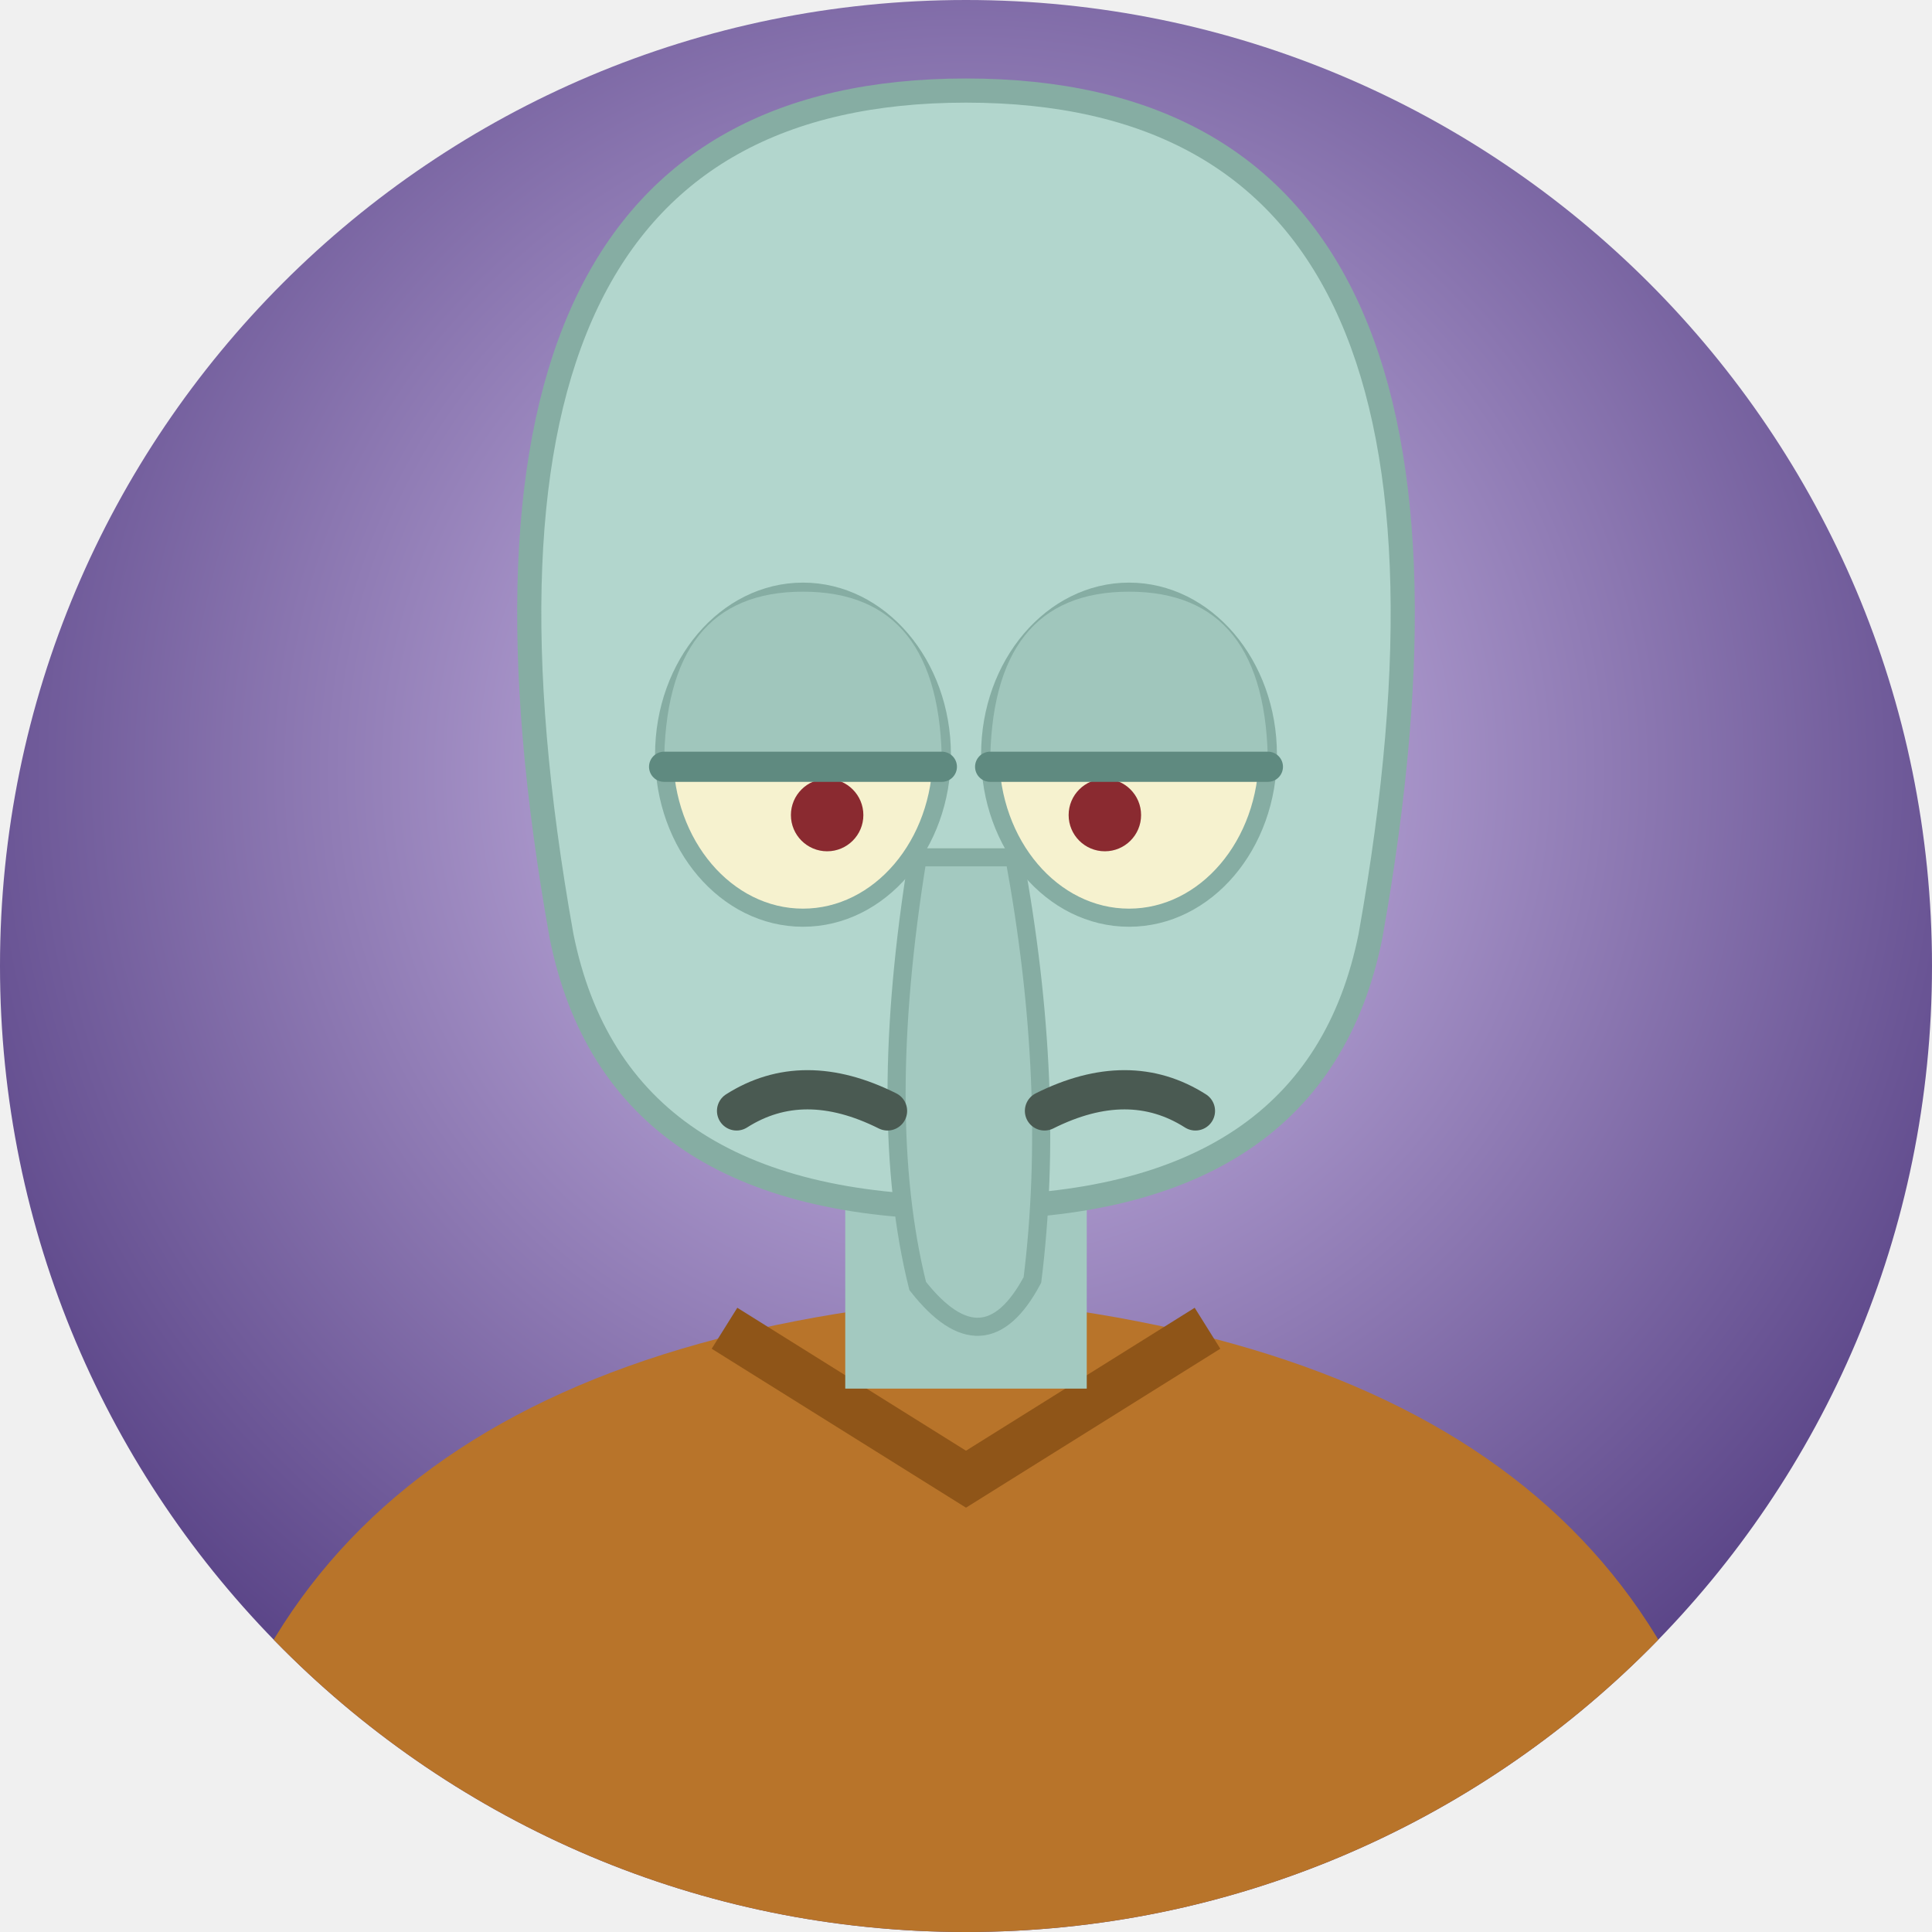
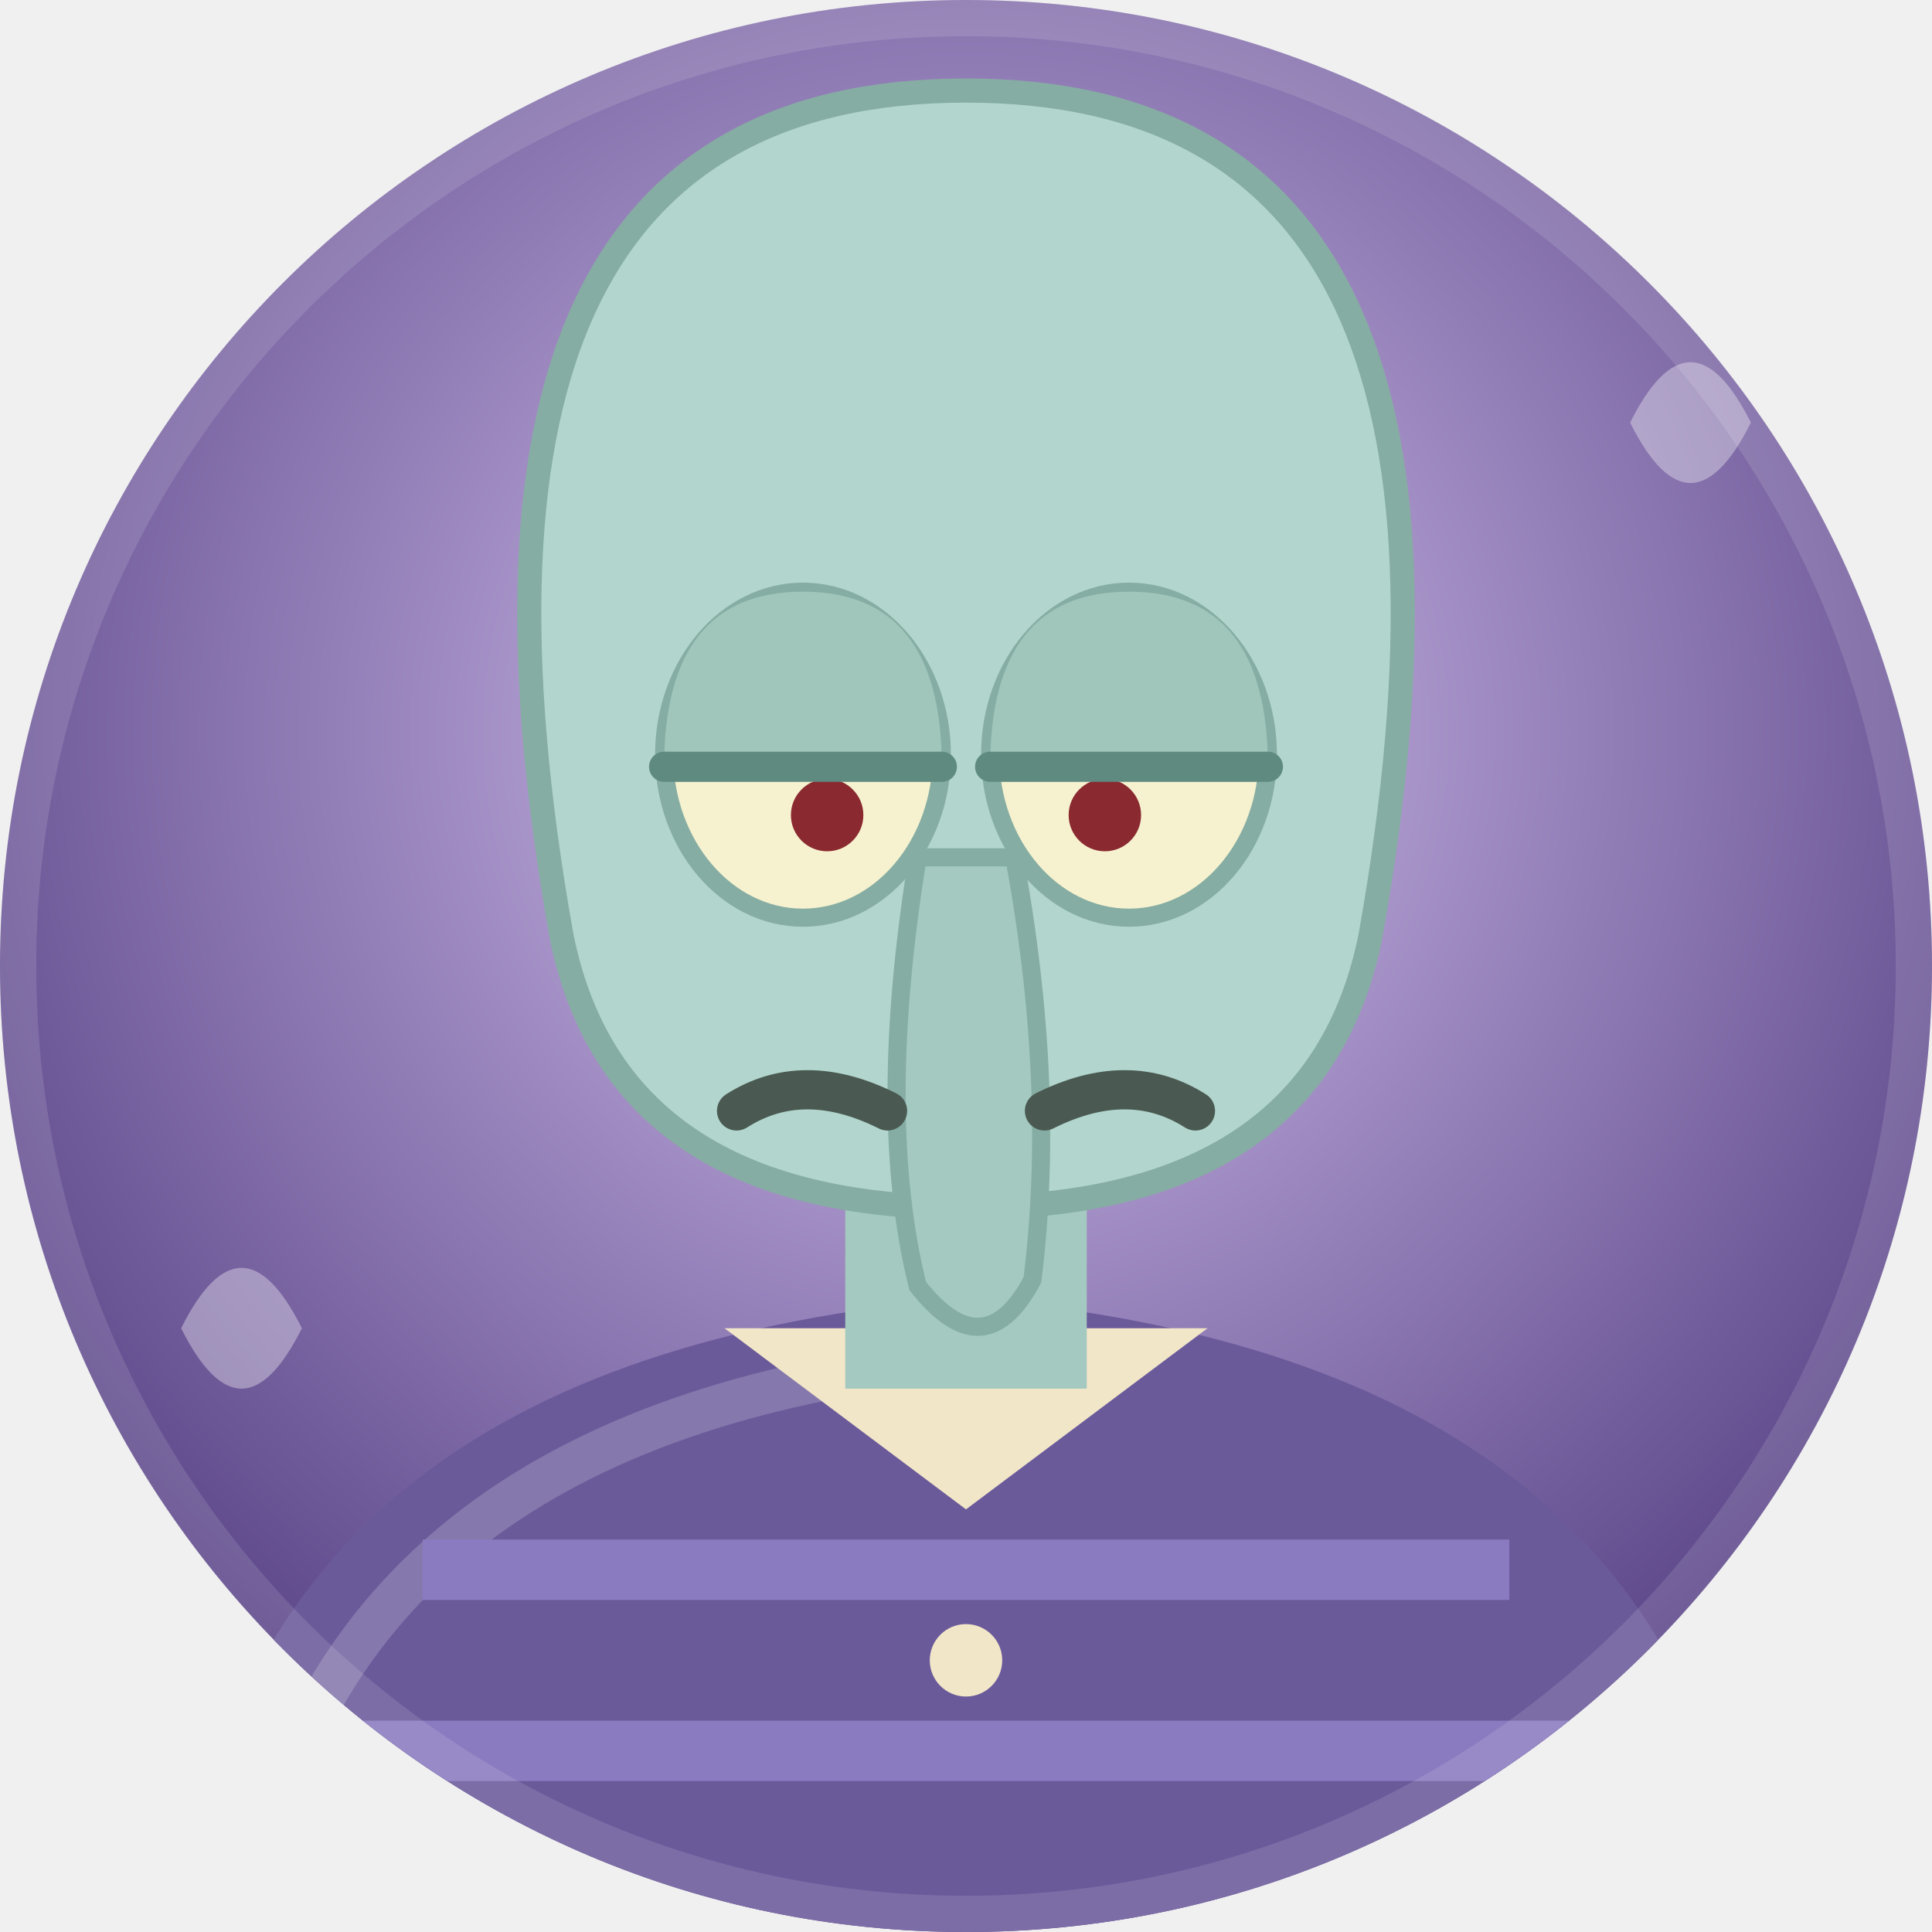
<svg xmlns="http://www.w3.org/2000/svg" viewBox="0 0 64 64">
  <defs>
-     <clipPath id="c">
+     <clipPath id="squid-c">
      <circle cx="32" cy="32" r="32" />
    </clipPath>
-     <radialGradient id="bg" cx="50%" cy="40%" r="65%">
+     <radialGradient id="squid-bg" cx="50%" cy="38%" r="68%">
      <stop offset="0" stop-color="#d6c4f0" />
      <stop offset="1" stop-color="#4a347a" />
    </radialGradient>
+     <radialGradient id="squid-sk" cx="40%" cy="35%" r="70%">
+       <stop offset="0" stop-color="#fff" stop-opacity=".28" />
+       <stop offset="1" stop-color="#fff" stop-opacity="0" />
+     </radialGradient>
  </defs>
-   <g clip-path="url(#c)">
-     <rect width="64" height="64" fill="url(#bg)" />
-     <path d="M6 64 Q8 45 32 43 Q56 45 58 64Z" fill="#b8742a" />
-     <path d="M24 44 L32 49 L40 44" stroke="#8f5518" stroke-width="1.6" fill="none" />
+   <g clip-path="url(#squid-c)">
+     <rect width="64" height="64" fill="url(#squid-bg)" />
+     <g fill="#fff" opacity=".35">
+       <path d="M6 44 q2 -4 4 0 q-2 4 -4 0Z" />
+       <path d="M54 14 q2 -4 4 0 q-2 4 -4 0Z" />
+     </g>
+     <path d="M6 64 Q8 45 32 43 Q56 45 58 64Z" fill="#6a5a9a" />
+     <path d="M8.5 62 Q12 47 32 45" stroke="#fff" stroke-opacity=".18" stroke-width="1.4" fill="none" />
+     <path d="M24 44 L32 50 L40 44" fill="#f2e6c8" />
+     <path d="M14 52 H50 M11 58 H53" stroke="#8a7ac0" stroke-width="2" />
+     <circle cx="32" cy="55" r="1.2" fill="#f2e6c8" />
    <rect x="28" y="38" width="8" height="8" fill="#a3c9c0" />
    <path d="M18.6 31 Q13.6 3 32 3 Q50.4 3 45.4 31 Q43.6 40 32 40 Q20.4 40 18.6 31Z" fill="#b2d6cd" stroke="#86ada3" stroke-width=".8" />
    <ellipse cx="26.6" cy="25" rx="4.6" ry="5.4" fill="#f6f2cf" stroke="#86ada3" stroke-width=".6" />
    <ellipse cx="37.4" cy="25" rx="4.6" ry="5.4" fill="#f6f2cf" stroke="#86ada3" stroke-width=".6" />
    <circle cx="27.4" cy="27" r="1.2" fill="#8a2a30" />
    <circle cx="36.6" cy="27" r="1.2" fill="#8a2a30" />
    <path d="M22 25.4 Q22 19.6 26.6 19.6 Q31.2 19.6 31.2 25.4Z M32.8 25.4 Q32.8 19.6 37.4 19.6 Q42 19.6 42 25.4Z" fill="#a0c6bc" />
    <path d="M22 25.4 H31.2 M32.8 25.4 H42" stroke="#5f8a80" stroke-width="1" stroke-linecap="round" />
    <path d="M30.4 28.4 Q29 37 30.4 42.6 Q32.6 45.4 34.2 42.4 Q35 36 33.6 28.4Z" fill="#a3c9c0" stroke="#86ada3" stroke-width=".6" />
    <path d="M24.4 36.8 Q26.6 35.4 29.4 36.8 M34.6 36.8 Q37.4 35.4 39.6 36.8" stroke="#4a5a52" stroke-width="1.3" fill="none" stroke-linecap="round" />
+     <circle cx="32" cy="32" r="31.4" fill="none" stroke="#fff" stroke-opacity=".12" stroke-width="1.2" />
  </g>
</svg>
